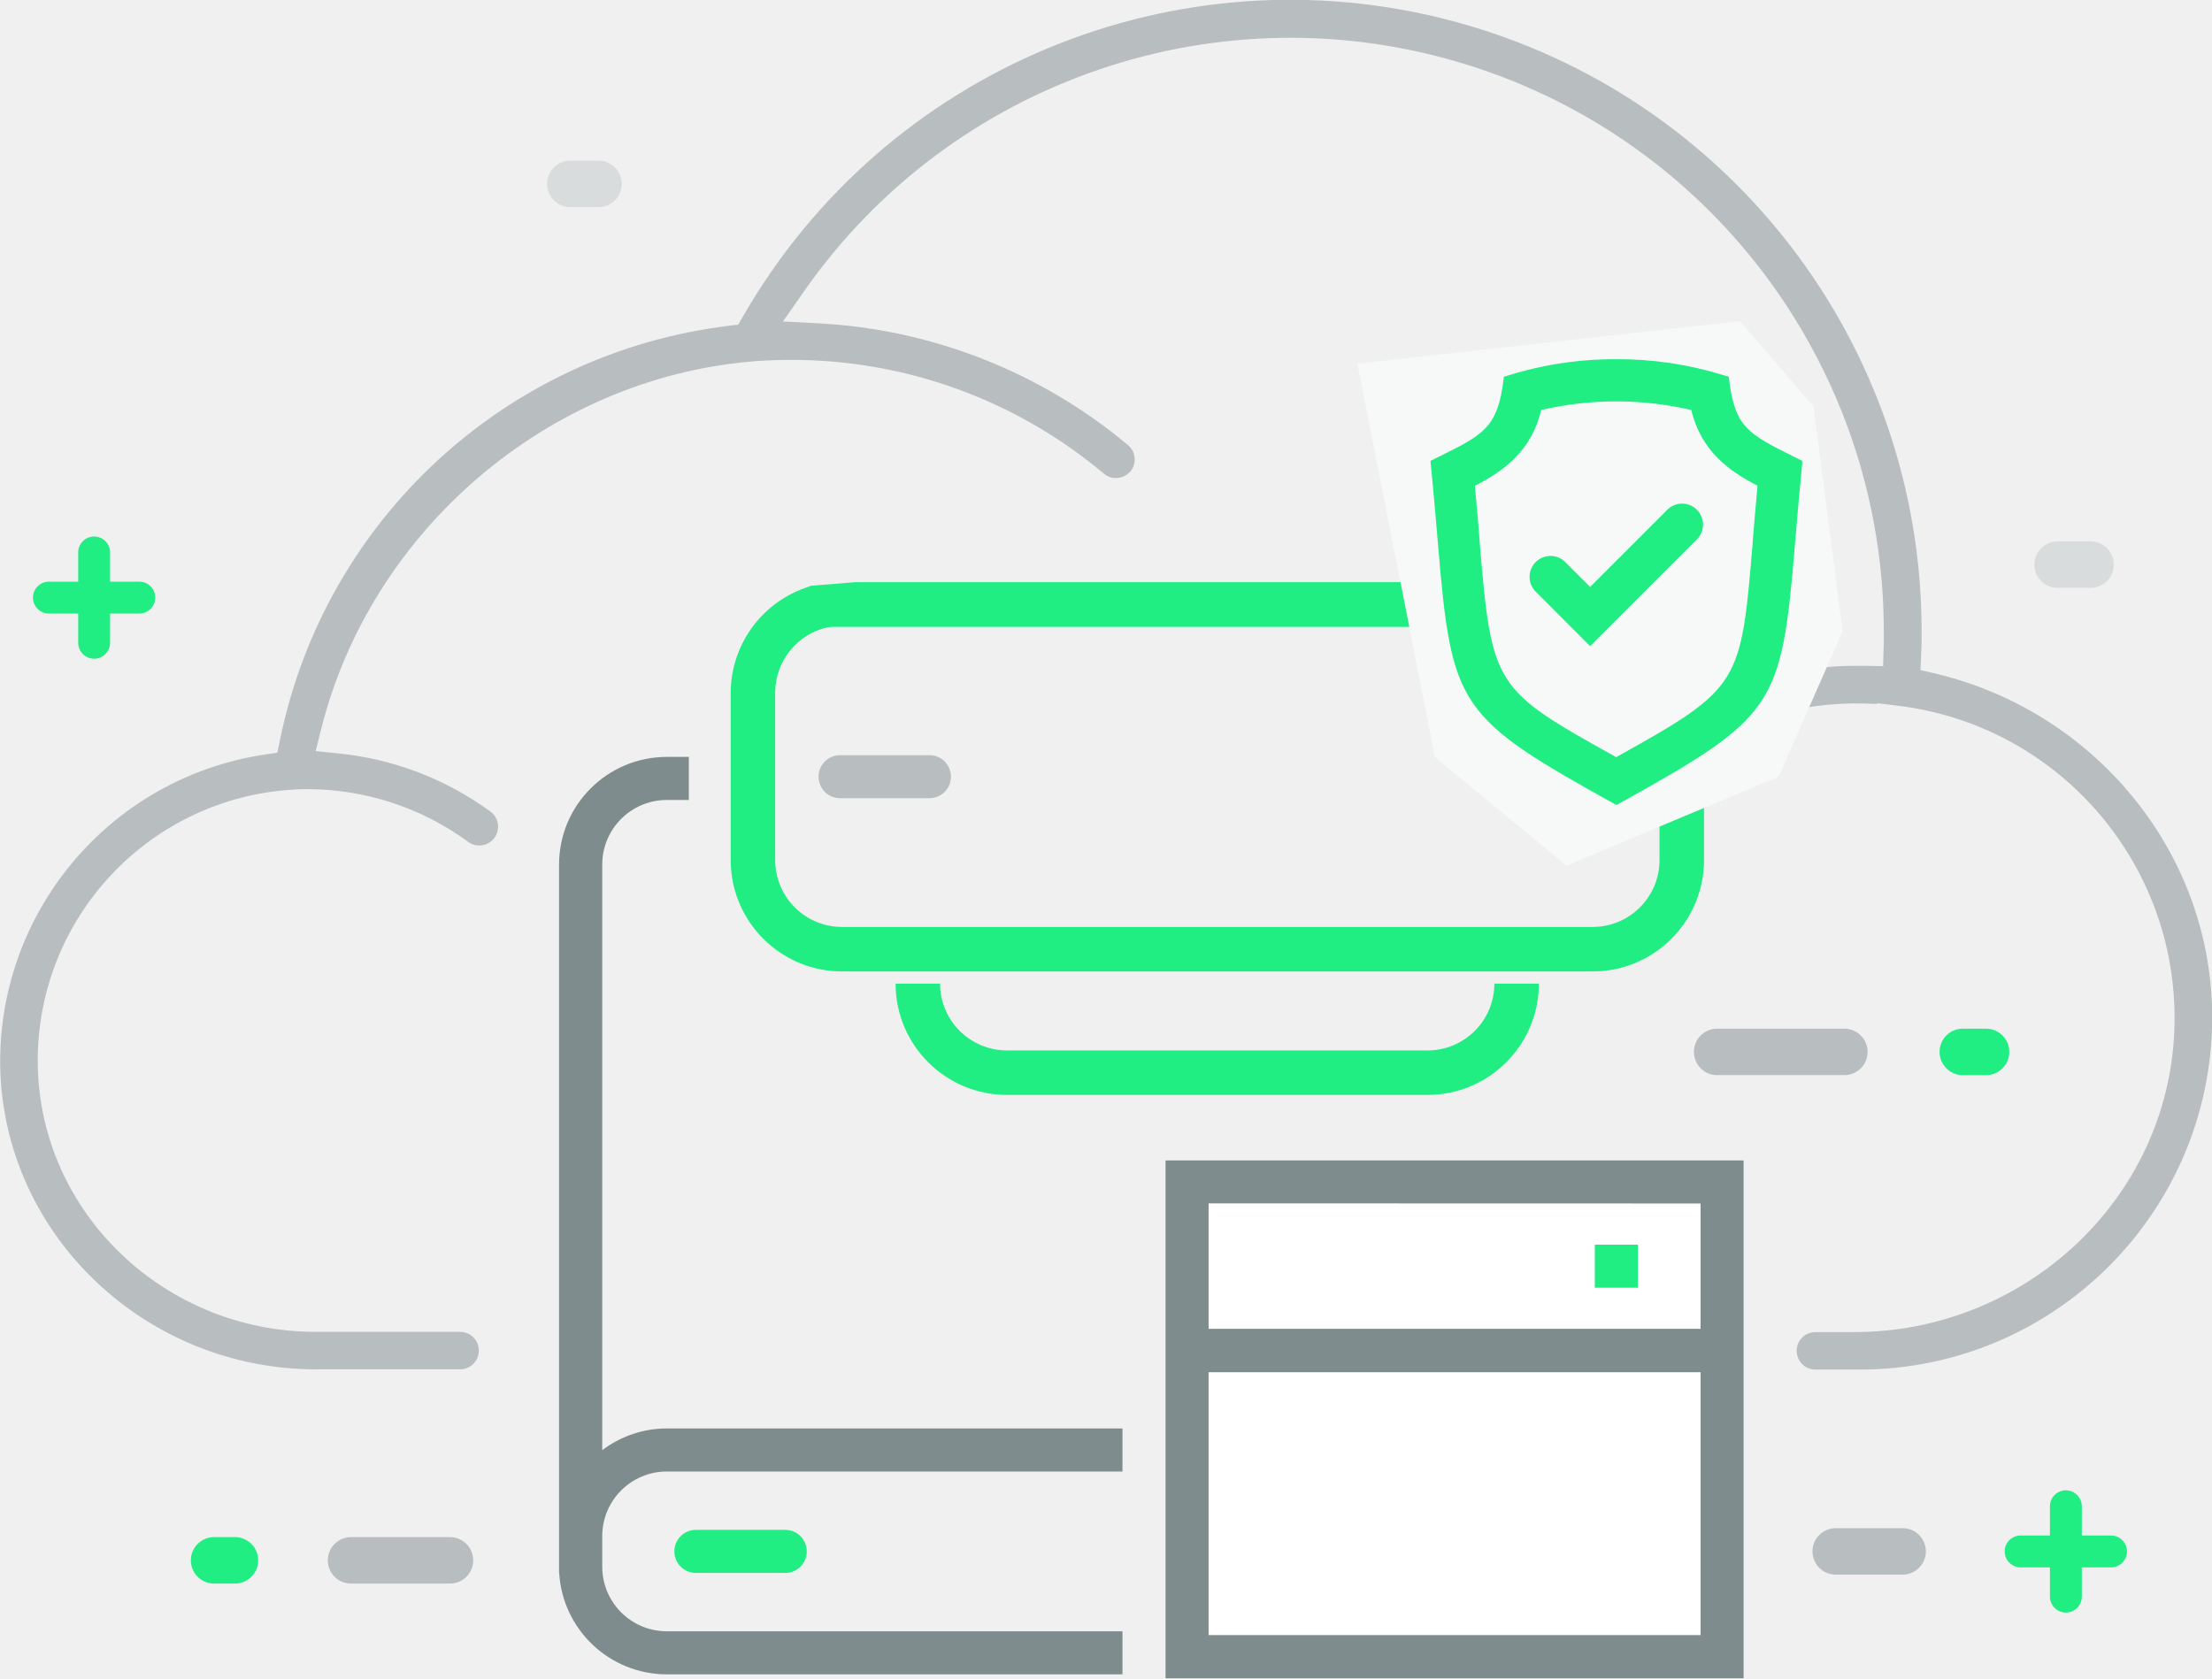
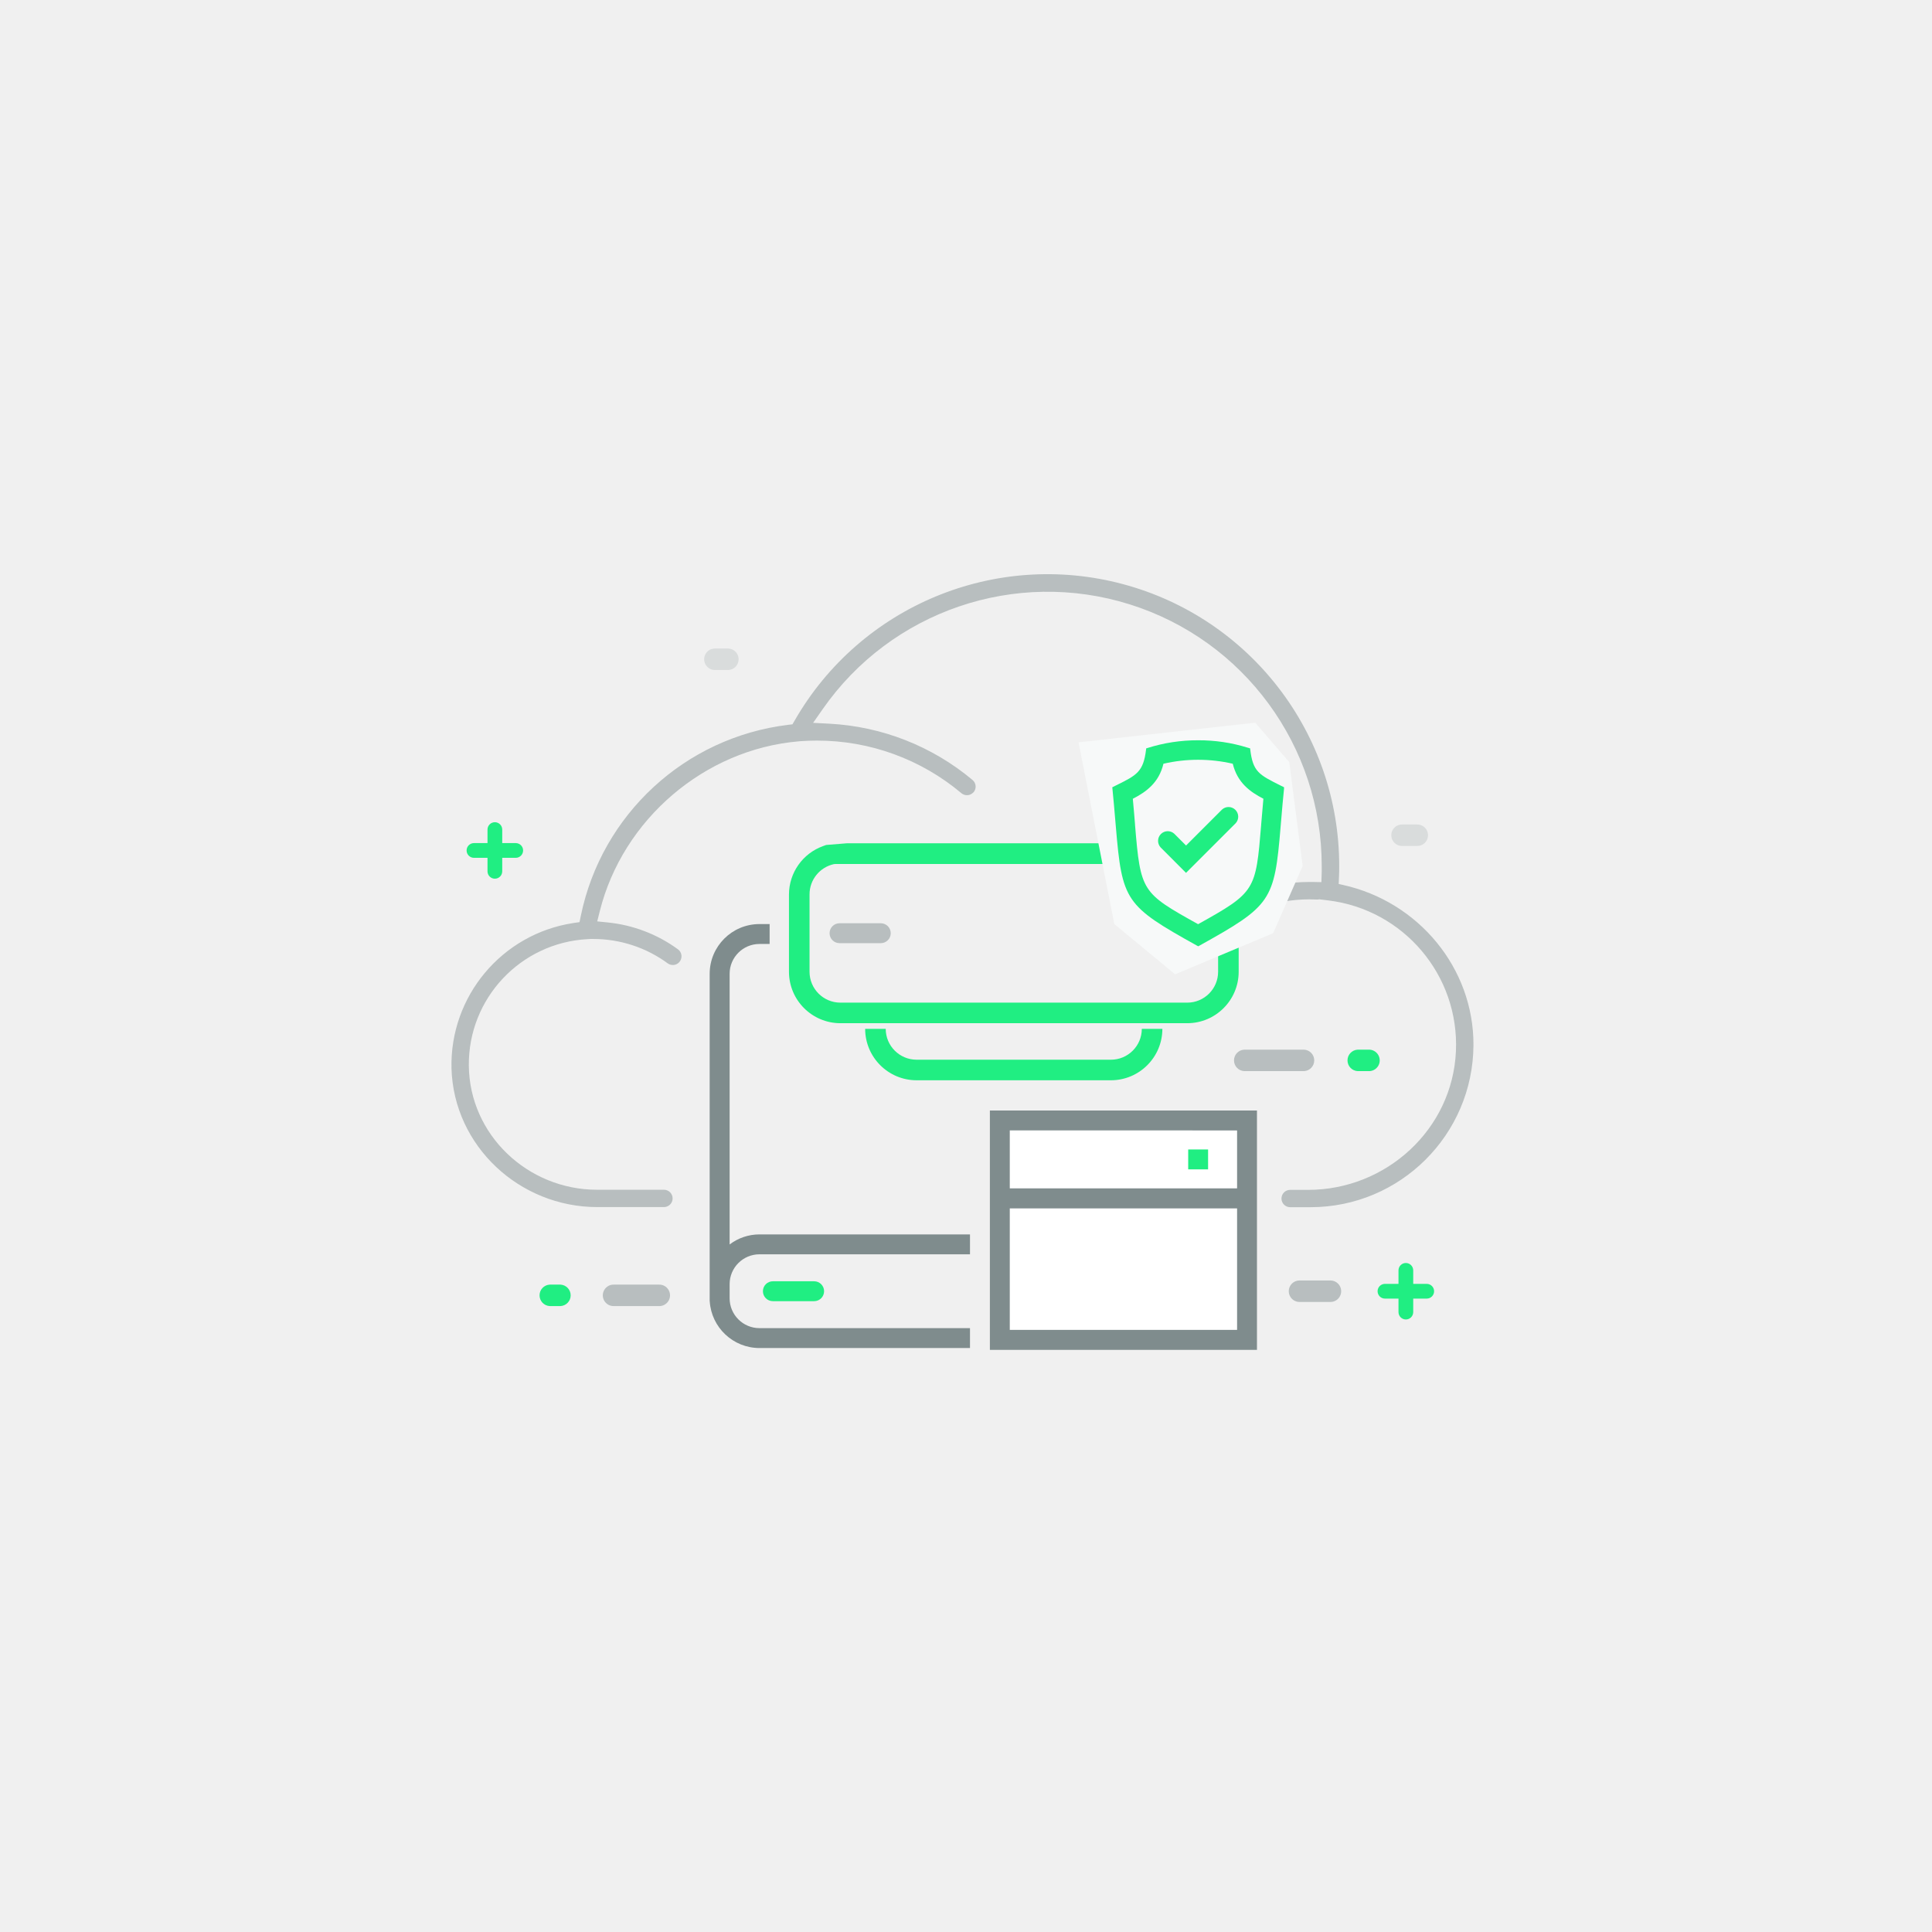
- <svg xmlns="http://www.w3.org/2000/svg" id="Layer_3" data-name="Layer 3" viewBox="0 0 353.89 268.56">
+ <svg xmlns="http://www.w3.org/2000/svg" viewBox="0 0 669 669">
  <defs>
-     <style>.cls-1,.cls-3{fill:#7f8c8d;}.cls-2{fill:#20ee82;}.cls-3,.cls-5{opacity:0.5;}.cls-4{fill:#fff;}.cls-6{opacity:0.2;}.cls-7{fill:#f7f9f9;}</style>
+     <style>.cls-1,.cls-5{fill:#fff;}.cls-1{opacity:0;}.cls-2,.cls-4{fill:#7f8c8d;}.cls-3{fill:#20ee82;}.cls-4,.cls-6{opacity:0.5;}.cls-7{opacity:0.2;}.cls-8{fill:#f7f9f9;}</style>
  </defs>
-   <path class="cls-1" d="M7101.26,7298.06a17.27,17.27,0,0,0,17.22,16.23h72.9v-6.89h-72.9a10.34,10.34,0,0,1-10.33-10.33v-4.91a10.34,10.34,0,0,1,10.33-10.33h72.9v-6.89h-72.9a17.1,17.1,0,0,0-10.33,3.48V7184.7a10.34,10.34,0,0,1,10.33-10.33H7122v-6.89h-3.54a17.24,17.24,0,0,0-17.22,17.22v113.36Z" transform="translate(-7011.8 -7046.36)" />
-   <rect class="cls-2" x="107.89" y="244.81" width="21.18" height="6.89" rx="3.44" ry="3.44" />
-   <rect class="cls-3" x="130.96" y="120.84" width="21.18" height="6.89" rx="3.44" ry="3.44" />
-   <rect class="cls-4" x="190.36" y="190.28" width="85.51" height="74.89" />
-   <path class="cls-1" d="M7198.27,7232.05v82.87h92.48v-82.87h-92.48Zm85.6,6.89V7259h-78.71v-20.08Zm-78.71,27h78.71V7308h-78.71Z" transform="translate(-7011.8 -7046.36)" />
-   <rect class="cls-2" x="255.15" y="199.17" width="6.89" height="6.89" />
-   <g class="cls-5">
-     <path class="cls-1" d="M7307.06,7218.4h-20.73a3.72,3.72,0,0,1,0-7.43h20.73a3.72,3.72,0,0,1,0,7.43Z" transform="translate(-7011.8 -7046.36)" />
+   <g id="Layer_2" data-name="Layer 2">
+     <rect class="cls-1" width="669" height="669" />
  </g>
-   <path class="cls-2" d="M7329.35,7218.4h-3.72a3.72,3.72,0,0,1,0-7.43h3.72a3.72,3.72,0,1,1,0,7.43Z" transform="translate(-7011.8 -7046.36)" />
-   <g class="cls-5">
-     <path class="cls-1" d="M7316,7298.33h-10.32a3.72,3.72,0,1,1,0-7.43H7316a3.72,3.72,0,1,1,0,7.43Z" transform="translate(-7011.8 -7046.36)" />
+   <g id="Layer_4" data-name="Layer 4">
+     <path class="cls-2" d="M7114.26,7315.06a17.27,17.27,0,0,0,17.22,16.23h72.9v-6.89h-72.9a10.34,10.34,0,0,1-10.33-10.33v-4.91a10.34,10.34,0,0,1,10.33-10.33h72.9v-6.89h-72.9a17.1,17.1,0,0,0-10.33,3.48V7201.7a10.34,10.34,0,0,1,10.33-10.33H7135v-6.89h-3.54a17.24,17.24,0,0,0-17.22,17.22v113.36Z" transform="translate(-6868.5 -6864.5)" />
+     <rect class="cls-3" x="264.18" y="443.67" width="21.18" height="6.89" rx="3.44" ry="3.44" />
+     <rect class="cls-4" x="287.26" y="319.7" width="21.18" height="6.89" rx="3.44" ry="3.44" />
+     <rect class="cls-5" x="346.66" y="389.14" width="85.51" height="74.89" />
+     <path class="cls-2" d="M7211.27,7249.05v82.87h92.48v-82.87h-92.48Zm85.6,6.89V7276h-78.71v-20.08Zm-78.71,27h78.71V7325h-78.71Z" transform="translate(-6868.5 -6864.5)" />
+     <rect class="cls-3" x="411.44" y="398.03" width="6.89" height="6.89" />
+     <g class="cls-6">
+       <path class="cls-2" d="M7320.06,7235.4h-20.73a3.72,3.72,0,0,1,0-7.43h20.73a3.72,3.72,0,0,1,0,7.43Z" transform="translate(-6868.5 -6864.5)" />
+     </g>
+     <path class="cls-3" d="M7342.35,7235.4h-3.72a3.72,3.72,0,0,1,0-7.43h3.72a3.72,3.72,0,1,1,0,7.43Z" transform="translate(-6868.5 -6864.5)" />
+     <g class="cls-6">
+       <path class="cls-2" d="M7329,7315.33h-10.32a3.72,3.72,0,1,1,0-7.43H7329a3.72,3.72,0,1,1,0,7.43Z" transform="translate(-6868.5 -6864.5)" />
+     </g>
+     <g class="cls-6">
+       <path class="cls-2" d="M7081.15,7309.33h15.45a3.72,3.72,0,1,1,0,7.43h-15.45a3.72,3.72,0,1,1,0-7.43Z" transform="translate(-6868.5 -6864.5)" />
+     </g>
+     <path class="cls-3" d="M7058.86,7309.33h3.72a3.72,3.72,0,0,1,0,7.43h-3.72a3.72,3.72,0,0,1,0-7.43Z" transform="translate(-6868.5 -6864.5)" />
+     <g class="cls-7">
+       <path class="cls-2" d="M7115.85,7089.07h4.89a3.72,3.72,0,0,1,0,7.43h-4.89a3.72,3.72,0,0,1,0-7.43Z" transform="translate(-6868.5 -6864.5)" />
+     </g>
+     <g class="cls-7">
+       <path class="cls-2" d="M7354.18,7150h4.89a3.72,3.72,0,1,1,0,7.43h-4.89a3.72,3.72,0,1,1,0-7.43Z" transform="translate(-6868.5 -6864.5)" />
+     </g>
+     <path class="cls-3" d="M7157.27,7163.72a10.73,10.73,0,0,0-8.45,10.46V7201a10.7,10.7,0,0,0,10.69,10.69h120.1A10.7,10.7,0,0,0,7290.3,7201v-26.77a10.71,10.71,0,0,0-8.62-10.49l-.29-.06H7157.87Zm4.43-7.21h115.73l7.12.53,1.05.38a17.85,17.85,0,0,1,11.82,16.76V7201a17.83,17.83,0,0,1-17.81,17.81h-120.1A17.83,17.83,0,0,1,7141.7,7201v-26.77a17.86,17.86,0,0,1,11.83-16.76l1.05-.38Z" transform="translate(-6868.5 -6864.5)" />
+     <path class="cls-3" d="M7271,7220.76a17.83,17.83,0,0,1-17.81,17.81h-67.3a17.83,17.83,0,0,1-17.81-17.81h7.12a10.7,10.7,0,0,0,10.69,10.69h67.3a10.7,10.7,0,0,0,10.69-10.69Z" transform="translate(-6868.5 -6864.5)" />
+     <path class="cls-4" d="M7205.48,7138.95a3,3,0,0,1-4.06.22,77.56,77.56,0,0,0-50.09-18.22c-1.87,0-3.77.07-5.66.2l-.64.06c-32.57,2.78-60.87,27-68.84,58.8l-.89,3.54,3.63.37a49.63,49.63,0,0,1,24.34,9.31,3,3,0,0,1,.38,4.5h0a3,3,0,0,1-3.94.35,43.58,43.58,0,0,0-25.72-8.44h-1.05l-1,.06a43.44,43.44,0,0,0-41.1,43.78c.24,24,20.41,43,44.41,43h23.16a3,3,0,0,1,3,3h0a3,3,0,0,1-3,3h-23.08c-26.94,0-49.69-21.11-50.49-48a49.71,49.71,0,0,1,42.14-50.35l2.19-.32.45-2.17a83.59,83.59,0,0,1,71.72-66.14l1.57-.19.79-1.37a101,101,0,0,1,188.53,50.39c0,1.19,0,2.4-.07,3.63l-.1,2.64,1.51.34c26.09,5.79,45.27,28.75,45.15,55.48a56.43,56.43,0,0,1-56.36,56.1h-7.12a3,3,0,0,1-3-3h0a3,3,0,0,1,3-3h6.22c27.07,0,50-21,51.19-48a50.35,50.35,0,0,0-44.21-52.23l-3.19-.39-.31.09-.36,0q-1.36-.07-2.71-.07a50.1,50.1,0,0,0-32.63,12.08l-.56.48-4.26-4.27.64-.56a56,56,0,0,1,36.77-13.75h1.1l3.14.06.11-3.75c0-.61,0-1.21,0-1.8a94.93,94.93,0,0,0-172.85-54.29l-3.27,4.68,5.7.3a84,84,0,0,1,49.47,19.46,3,3,0,0,1,.25,4.43Z" transform="translate(-6868.5 -6864.5)" />
+     <polygon class="cls-8" points="373.47 257.05 385.86 319.98 406.91 337.37 440.86 323.14 451.08 299.87 446.44 263.91 434.66 250.25 373.47 257.05" />
+     <path class="cls-3" d="M7283.07,7192c-25-13.9-26-15.45-28.19-41.31-.58-6.94-.76-8.79-1.15-12.84l-.07-.74,1.44-.72c7-3.46,9.33-4.63,10.25-12.32l.05-.43.42-.12a57.31,57.31,0,0,1,17.56-2.68,56.72,56.72,0,0,1,17.1,2.54l.9.26.05.43c.93,7.68,3,8.69,10.54,12.46l1.16.57,0,.45c-.42,4.32-.6,6.11-1.18,13.13-2.15,25.86-3.2,27.41-28.19,41.31l-.32.18Zm-22.31-50.95c.31,3.28.55,6.24.77,8.92v.17c1.93,23.17,2.31,23.51,21.84,34.38,19.9-11.08,19.95-11.63,21.84-34.38V7150c.22-2.68.47-5.63.77-8.92-4.63-2.38-9-5.55-10.61-12.12a53.26,53.26,0,0,0-24,0C7269.8,7135.56,7265.38,7138.72,7260.76,7141.1Z" transform="translate(-6868.5 -6864.5)" />
+     <path class="cls-3" d="M7254.35,7137.55c.42,4.27.59,6,1.18,13.14,2.1,25.31,2.88,26.89,27.85,40.78,25-13.9,25.75-15.48,27.85-40.78.58-7,.75-8.77,1.18-13.14-8.11-4-10.65-5-11.65-13.34a58.19,58.19,0,0,0-34.77,0C7265,7132.63,7262.25,7133.62,7254.35,7137.55Zm16.47-9.11a53.77,53.77,0,0,1,25.13,0c1.57,7.21,6.78,10.28,10.76,12.28-.33,3.53-.59,6.69-.83,9.52-1.89,22.76-2,23.65-22.5,35.08-20.53-11.43-20.6-12.31-22.5-35.08-.24-2.84-.5-6-.83-9.52C7264,7138.71,7269.25,7135.65,7270.82,7128.44Z" transform="translate(-6868.5 -6864.5)" />
+     <path class="cls-3" d="M7270.36,7157.9a3.35,3.35,0,0,1,4.73-4.73l4.11,4.11,12.48-12.48a3.35,3.35,0,0,1,4.73,4.73l-17.22,17.22Z" transform="translate(-6868.5 -6864.5)" />
+     <path class="cls-3" d="M7270.83,7157.43l8.37,8.38,16.75-16.75a2.69,2.69,0,0,0,0-3.8h0a2.69,2.69,0,0,0-3.8,0l-12.95,12.95-4.57-4.57a2.69,2.69,0,0,0-3.8,0h0A2.69,2.69,0,0,0,7270.83,7157.43Z" transform="translate(-6868.5 -6864.5)" />
+     <path class="cls-3" d="M7355.31,7321.4a2.55,2.55,0,0,1-2.55-2.55v-4.68h-4.69a2.55,2.55,0,0,1,0-5.1h4.69v-4.68a2.55,2.55,0,1,1,5.1,0v4.68h4.68a2.55,2.55,0,0,1,0,5.1h-4.68v4.68A2.55,2.55,0,0,1,7355.31,7321.4Z" transform="translate(-6868.5 -6864.5)" />
+     <path class="cls-3" d="M7039.86,7168.77a2.55,2.55,0,0,1-2.55-2.55v-4.68h-4.69a2.55,2.55,0,0,1,0-5.1h4.69v-4.68a2.55,2.55,0,1,1,5.1,0v4.68h4.68a2.55,2.55,0,0,1,0,5.1h-4.68v4.68A2.55,2.55,0,0,1,7039.86,7168.77Z" transform="translate(-6868.5 -6864.5)" />
  </g>
-   <g class="cls-5">
-     <path class="cls-1" d="M7068.15,7292.33h15.45a3.72,3.72,0,1,1,0,7.43h-15.45a3.72,3.72,0,1,1,0-7.43Z" transform="translate(-7011.8 -7046.36)" />
-   </g>
-   <path class="cls-2" d="M7045.86,7292.33h3.72a3.72,3.72,0,0,1,0,7.43h-3.72a3.72,3.72,0,0,1,0-7.43Z" transform="translate(-7011.8 -7046.36)" />
-   <g class="cls-6">
-     <path class="cls-1" d="M7102.85,7072.07h4.89a3.72,3.72,0,0,1,0,7.43h-4.89a3.72,3.72,0,0,1,0-7.43Z" transform="translate(-7011.8 -7046.36)" />
-   </g>
-   <g class="cls-6">
-     <path class="cls-1" d="M7341.18,7133h4.89a3.72,3.72,0,1,1,0,7.43h-4.89a3.72,3.72,0,1,1,0-7.43Z" transform="translate(-7011.8 -7046.36)" />
-   </g>
-   <path class="cls-2" d="M7144.27,7146.72a10.73,10.73,0,0,0-8.45,10.46V7184a10.7,10.7,0,0,0,10.69,10.69h120.1A10.7,10.7,0,0,0,7277.3,7184v-26.77a10.71,10.71,0,0,0-8.62-10.49l-.29-.06H7144.87Zm4.43-7.21h115.73l7.12.53,1.05.38a17.85,17.85,0,0,1,11.82,16.76V7184a17.83,17.83,0,0,1-17.81,17.81h-120.1A17.83,17.83,0,0,1,7128.7,7184v-26.77a17.86,17.86,0,0,1,11.83-16.76l1.05-.38Z" transform="translate(-7011.8 -7046.36)" />
-   <path class="cls-2" d="M7258,7203.76a17.83,17.83,0,0,1-17.81,17.81h-67.3a17.83,17.83,0,0,1-17.81-17.81h7.12a10.7,10.7,0,0,0,10.69,10.69h67.3a10.7,10.7,0,0,0,10.69-10.69Z" transform="translate(-7011.8 -7046.36)" />
-   <path class="cls-3" d="M7192.48,7121.95a3,3,0,0,1-4.06.22,77.56,77.56,0,0,0-50.09-18.22c-1.87,0-3.77.07-5.66.2l-.64.06c-32.57,2.78-60.87,27-68.84,58.8l-.89,3.54,3.63.37a49.63,49.63,0,0,1,24.34,9.31,3,3,0,0,1,.38,4.5h0a3,3,0,0,1-3.94.35,43.58,43.58,0,0,0-25.72-8.44h-1.05l-1,.06a43.44,43.44,0,0,0-41.1,43.78c.24,24,20.41,43,44.41,43h23.16a3,3,0,0,1,3,3h0a3,3,0,0,1-3,3h-23.08c-26.94,0-49.69-21.11-50.49-48a49.71,49.71,0,0,1,42.14-50.35l2.19-.32.45-2.17a83.59,83.59,0,0,1,71.72-66.14l1.57-.19.79-1.37a101,101,0,0,1,188.53,50.39c0,1.19,0,2.4-.07,3.63l-.1,2.64,1.51.34c26.09,5.79,45.27,28.75,45.15,55.48a56.43,56.43,0,0,1-56.36,56.1h-7.12a3,3,0,0,1-3-3h0a3,3,0,0,1,3-3h6.22c27.07,0,50-21,51.19-48a50.35,50.35,0,0,0-44.21-52.23l-3.19-.39-.31.09-.36,0q-1.36-.07-2.71-.07a50.1,50.1,0,0,0-32.63,12.08l-.56.48-4.26-4.27.64-.56a56,56,0,0,1,36.77-13.75h1.1l3.14.06.11-3.75c0-.61,0-1.21,0-1.8a94.93,94.93,0,0,0-172.85-54.29l-3.27,4.68,5.7.3a84,84,0,0,1,49.47,19.46,3,3,0,0,1,.25,4.43Z" transform="translate(-7011.8 -7046.36)" />
-   <polygon class="cls-7" points="217.18 58.19 229.56 121.13 250.61 138.51 284.56 124.28 294.79 101.01 290.14 65.05 278.37 51.39 217.18 58.19" />
-   <path class="cls-2" d="M7270.07,7175c-25-13.9-26-15.45-28.19-41.31-.58-6.94-.76-8.79-1.15-12.84l-.07-.74,1.44-.72c7-3.46,9.33-4.63,10.25-12.32l.05-.43.42-.12a57.31,57.31,0,0,1,17.56-2.68,56.72,56.72,0,0,1,17.1,2.54l.9.26.05.43c.93,7.68,3,8.69,10.54,12.46l1.16.57,0,.45c-.42,4.32-.6,6.11-1.18,13.13-2.15,25.86-3.2,27.41-28.19,41.31l-.32.18Zm-22.31-50.95c.31,3.28.55,6.24.77,8.92v.17c1.93,23.17,2.31,23.51,21.84,34.38,19.9-11.08,19.95-11.63,21.84-34.38V7133c.22-2.68.47-5.63.77-8.92-4.63-2.38-9-5.55-10.61-12.12a53.26,53.26,0,0,0-24,0C7256.8,7118.56,7252.38,7121.72,7247.76,7124.1Z" transform="translate(-7011.8 -7046.36)" />
-   <path class="cls-2" d="M7241.35,7120.55c.42,4.27.59,6,1.18,13.14,2.1,25.31,2.88,26.89,27.85,40.78,25-13.9,25.75-15.48,27.85-40.78.58-7,.75-8.77,1.18-13.14-8.11-4-10.65-5-11.65-13.34a58.19,58.19,0,0,0-34.77,0C7252,7115.63,7249.25,7116.62,7241.35,7120.55Zm16.47-9.11a53.77,53.77,0,0,1,25.13,0c1.57,7.21,6.78,10.28,10.76,12.28-.33,3.53-.59,6.69-.83,9.52-1.89,22.76-2,23.65-22.5,35.08-20.53-11.43-20.6-12.31-22.5-35.08-.24-2.84-.5-6-.83-9.52C7251,7121.71,7256.25,7118.65,7257.82,7111.44Z" transform="translate(-7011.8 -7046.36)" />
-   <path class="cls-2" d="M7257.36,7140.9a3.35,3.35,0,0,1,4.73-4.73l4.11,4.11,12.48-12.48a3.35,3.35,0,0,1,4.73,4.73l-17.22,17.22Z" transform="translate(-7011.8 -7046.36)" />
-   <path class="cls-2" d="M7257.83,7140.43l8.37,8.38,16.75-16.75a2.69,2.69,0,0,0,0-3.8h0a2.69,2.69,0,0,0-3.8,0l-12.95,12.95-4.57-4.57a2.69,2.69,0,0,0-3.8,0h0A2.69,2.69,0,0,0,7257.83,7140.43Z" transform="translate(-7011.8 -7046.36)" />
-   <path class="cls-2" d="M7342.31,7304.4a2.55,2.55,0,0,1-2.55-2.55v-4.68h-4.69a2.55,2.55,0,0,1,0-5.1h4.69v-4.68a2.55,2.55,0,1,1,5.1,0v4.68h4.68a2.55,2.55,0,0,1,0,5.1h-4.68v4.68A2.55,2.55,0,0,1,7342.31,7304.4Z" transform="translate(-7011.8 -7046.36)" />
-   <path class="cls-2" d="M7026.86,7151.77a2.55,2.55,0,0,1-2.55-2.55v-4.68h-4.69a2.55,2.55,0,0,1,0-5.1h4.69v-4.68a2.55,2.55,0,1,1,5.1,0v4.68h4.68a2.55,2.55,0,0,1,0,5.1h-4.68v4.68A2.55,2.55,0,0,1,7026.86,7151.77Z" transform="translate(-7011.8 -7046.36)" />
</svg>
